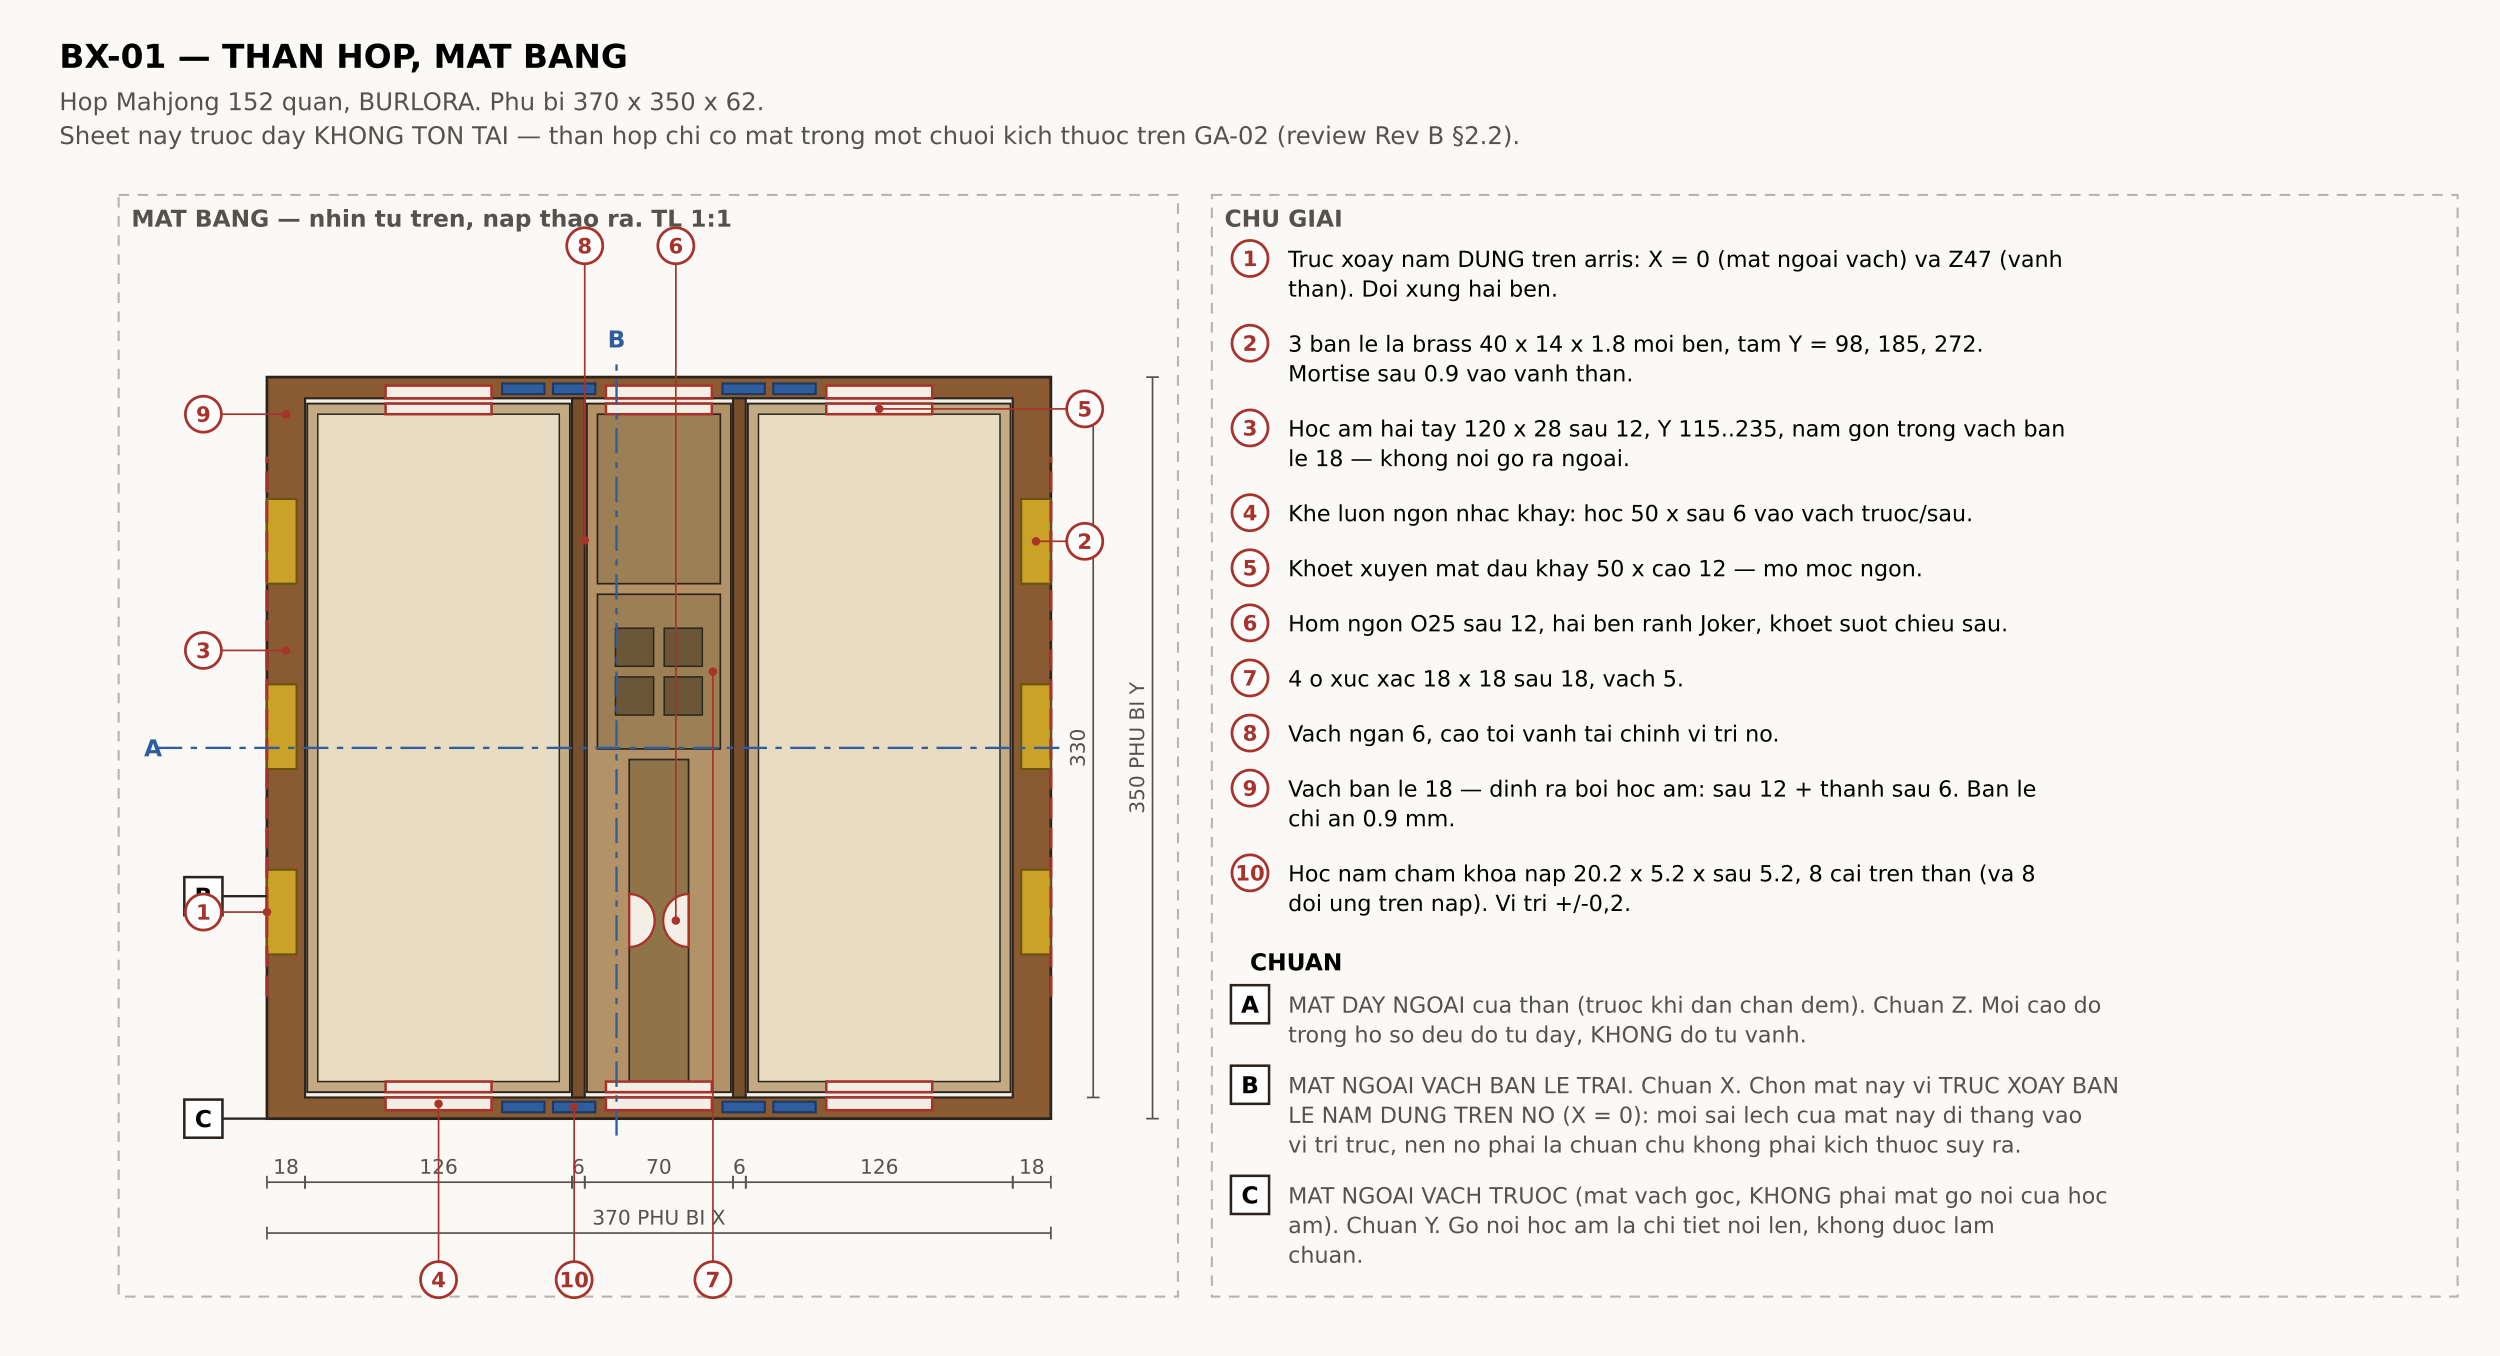
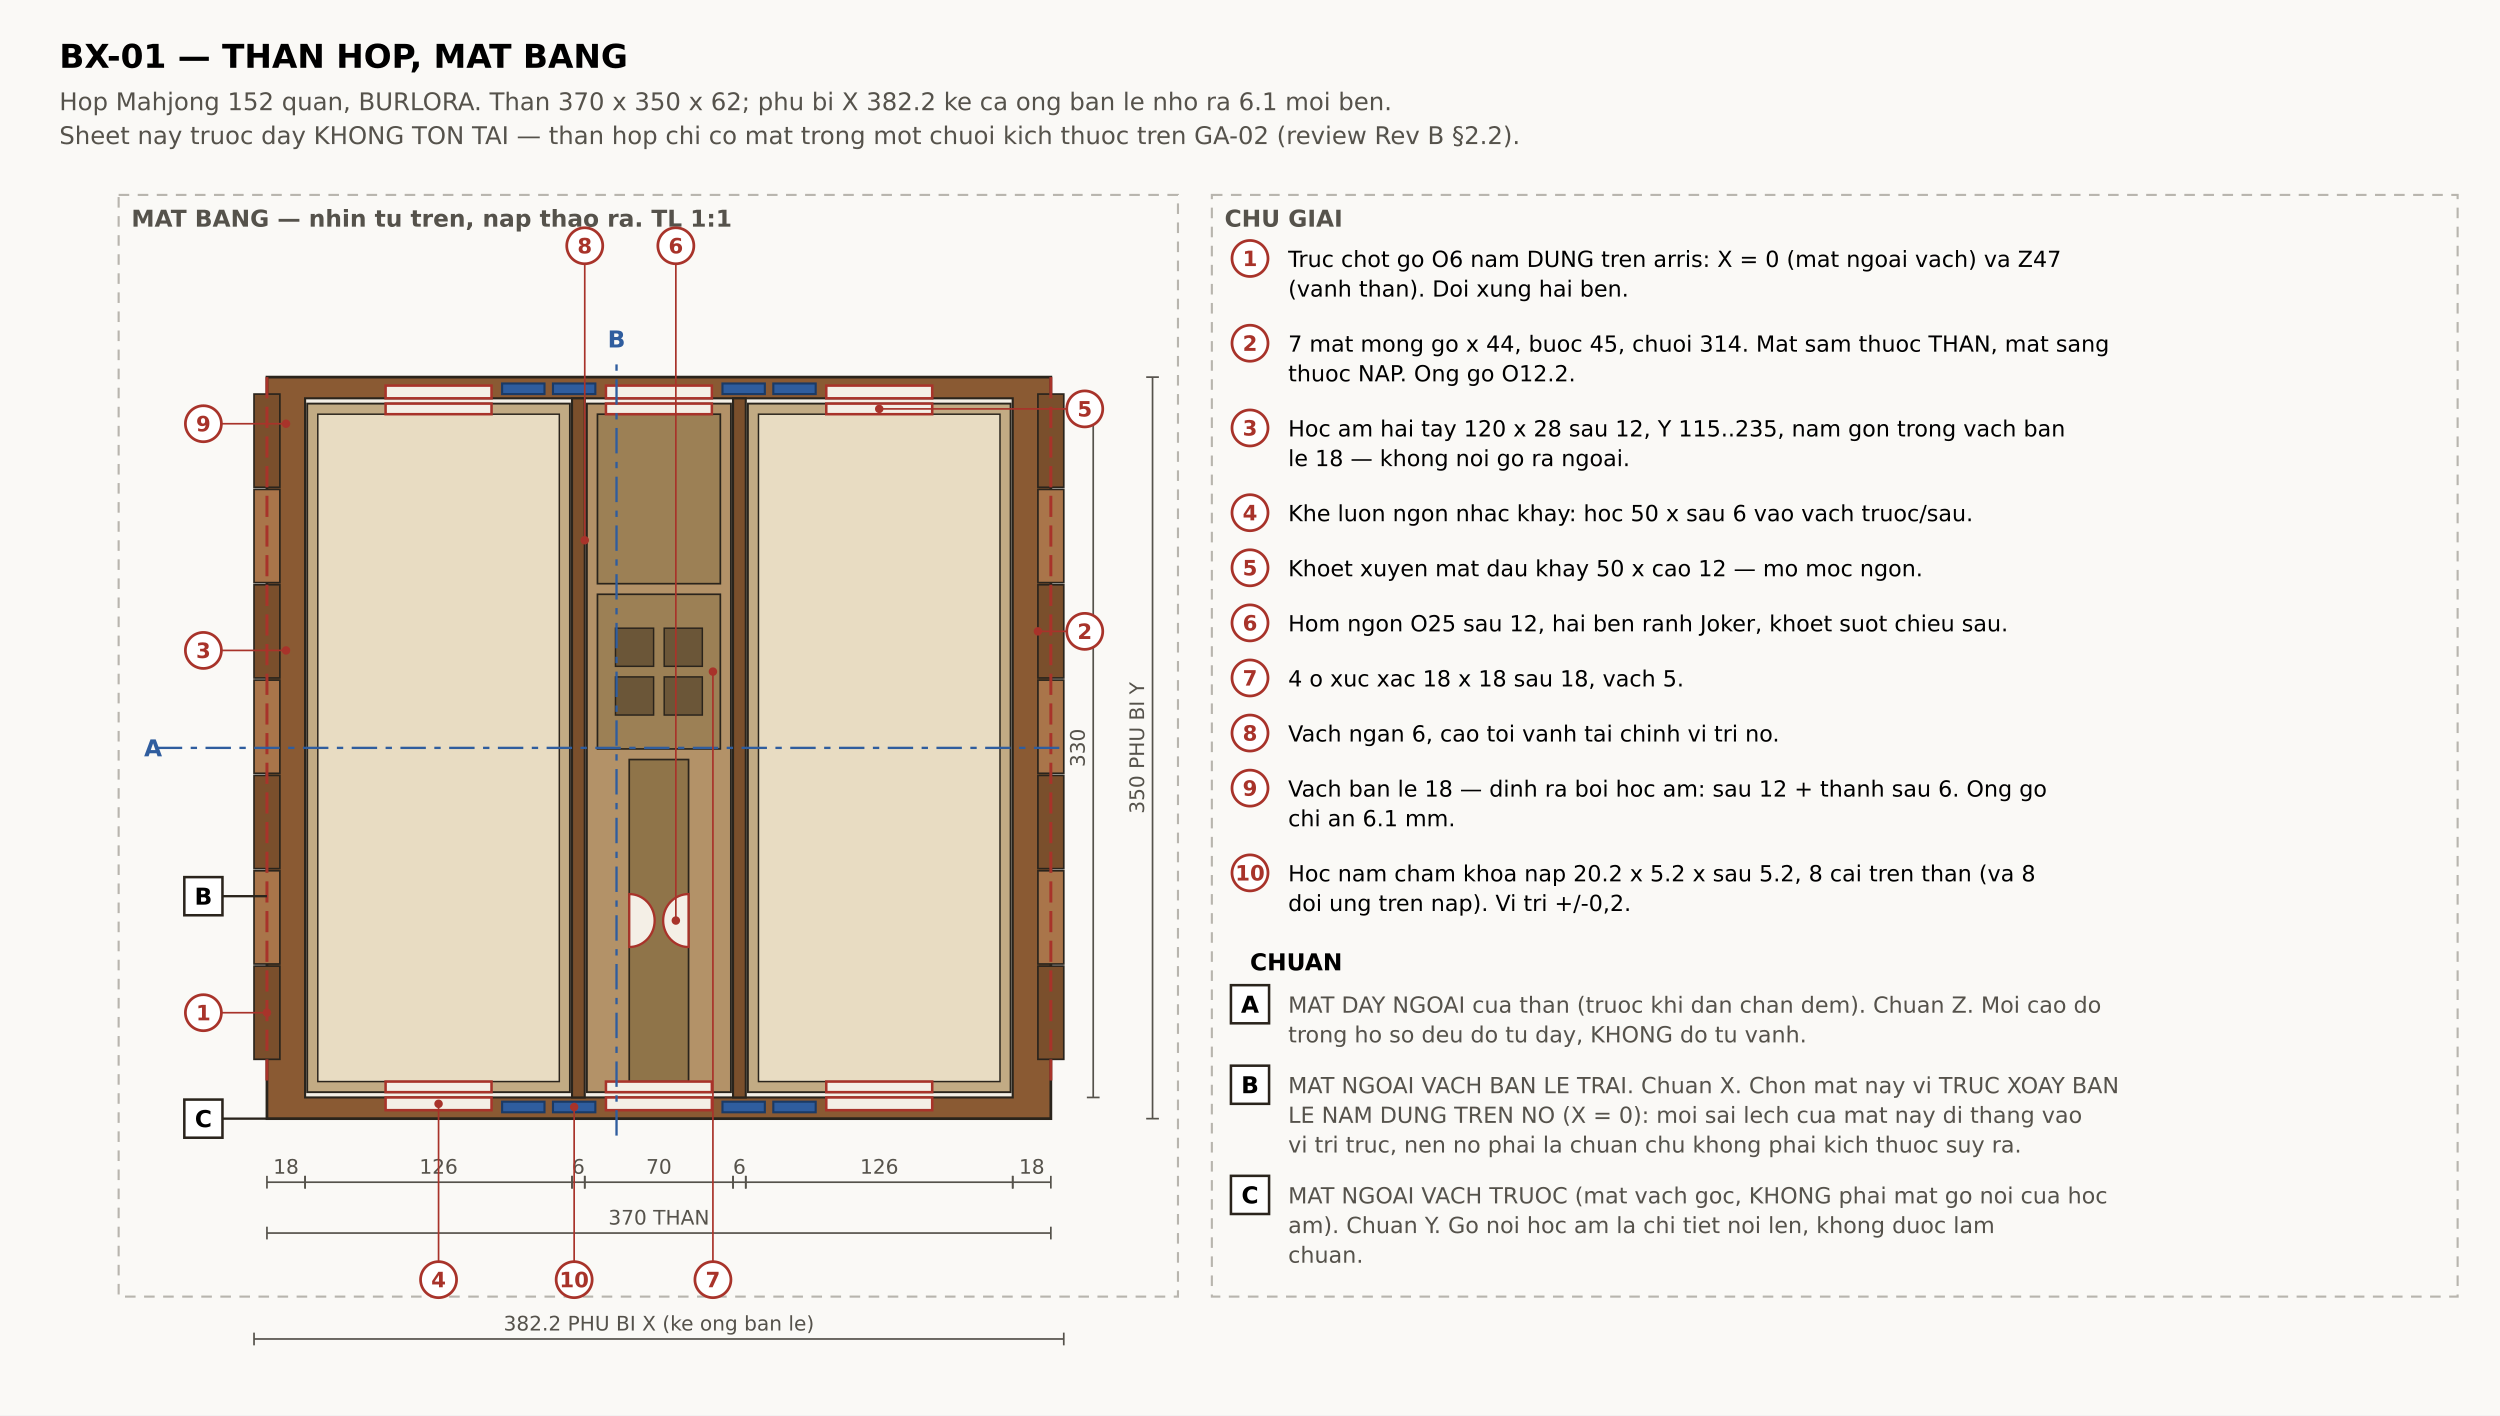
- <svg xmlns="http://www.w3.org/2000/svg" width="1180" height="640" viewBox="0 0 1180 640" font-family="DejaVu Sans" font-size="11.5">
+ <svg xmlns="http://www.w3.org/2000/svg" width="1180" height="668" viewBox="0 0 1180 668" font-family="DejaVu Sans" font-size="11.5">
  <rect width="100%" height="100%" fill="#faf9f6" />
  <text x="28" y="32" font-size="15.5" font-weight="bold">BX-01 — THAN HOP, MAT BANG</text>
-   <text x="28" y="52" fill="#55524b">Hop Mahjong 152 quan, BURLORA. Phu bi 370 x 350 x 62.</text>
+   <text x="28" y="52" fill="#55524b">Hop Mahjong 152 quan, BURLORA. Than 370 x 350 x 62; phu bi X 382.2 ke ca ong ban le nho ra 6.1 moi ben.</text>
  <text x="28" y="68" fill="#55524b">Sheet nay truoc day KHONG TON TAI — than hop chi co mat trong mot chuoi kich thuoc tren GA-02 (review Rev B §2.2).</text>
  <rect x="56" y="92" width="500" height="520" fill="none" stroke="#b8b5ae" stroke-width="1" stroke-dasharray="5,4" />
  <text x="62" y="107" font-size="11" font-weight="bold" fill="#55524b">MAT BANG — nhin tu tren, nap thao ra.  TL 1:1</text>
  <rect x="126.0" y="293.0" width="18.0" height="120.0" fill="#6b4526" stroke="#2a241c" stroke-width="1.0" />
  <rect x="478.0" y="293.0" width="18.0" height="120.0" fill="#6b4526" stroke="#2a241c" stroke-width="1.0" />
  <rect x="126.0" y="178.0" width="370.0" height="350.0" fill="#8a5a33" stroke="#2a241c" stroke-width="1.3" />
  <rect x="144.0" y="188.0" width="334.0" height="330.0" fill="#f4efe6" stroke="#2a241c" stroke-width="1.0" />
  <rect x="270.0" y="188.0" width="6.0" height="330.0" fill="#7a4f2c" stroke="#2a241c" stroke-width="1.0" />
  <rect x="346.0" y="188.0" width="6.0" height="330.0" fill="#7a4f2c" stroke="#2a241c" stroke-width="1.0" />
  <rect x="145.0" y="190.5" width="124.0" height="325.0" fill="#c2ab84" stroke="#2a241c" stroke-width="0.9" />
  <rect x="150.0" y="195.5" width="114.0" height="315.0" fill="#e8dcc2" stroke="#2a241c" stroke-width="0.7" />
  <rect x="353.0" y="190.5" width="124.0" height="325.0" fill="#c2ab84" stroke="#2a241c" stroke-width="0.9" />
  <rect x="358.0" y="195.5" width="114.0" height="315.0" fill="#e8dcc2" stroke="#2a241c" stroke-width="0.7" />
  <rect x="277.0" y="190.5" width="68.0" height="325.0" fill="#b39268" stroke="#2a241c" stroke-width="0.9" />
  <rect x="297.0" y="358.5" width="28.0" height="152.0" fill="#8f7449" stroke="#2a241c" stroke-width="0.8" />
  <rect x="282.0" y="280.5" width="58.0" height="73.0" fill="#9c8055" stroke="#2a241c" stroke-width="0.8" />
  <rect x="282.0" y="195.5" width="58.0" height="80.0" fill="#9c8055" stroke="#2a241c" stroke-width="0.8" />
  <rect x="290.5" y="319.5" width="18.0" height="18.0" fill="#6b5638" stroke="#2a241c" stroke-width="0.7" />
  <rect x="290.5" y="296.5" width="18.0" height="18.0" fill="#6b5638" stroke="#2a241c" stroke-width="0.7" />
  <rect x="313.5" y="319.5" width="18.0" height="18.0" fill="#6b5638" stroke="#2a241c" stroke-width="0.7" />
  <rect x="313.5" y="296.5" width="18.0" height="18.0" fill="#6b5638" stroke="#2a241c" stroke-width="0.7" />
  <path d="M 297.0,447.0 A 12.0,12.5 0 0 0 297.0,422.0 Z" fill="#f4efe6" stroke="#a8332a" stroke-width="1.1" />
  <path d="M 325.0,447.0 A 12.0,12.5 0 0 1 325.0,422.0 Z" fill="#f4efe6" stroke="#a8332a" stroke-width="1.1" />
  <rect x="182.0" y="518.0" width="50.0" height="6.0" fill="#f4efe6" stroke="#a8332a" stroke-width="1.2" />
  <rect x="182.0" y="182.0" width="50.0" height="6.0" fill="#f4efe6" stroke="#a8332a" stroke-width="1.2" />
  <rect x="182.0" y="510.5" width="50.0" height="5.0" fill="#f4efe6" stroke="#a8332a" stroke-width="1.2" />
  <rect x="182.0" y="190.5" width="50.0" height="5.0" fill="#f4efe6" stroke="#a8332a" stroke-width="1.2" />
  <rect x="286.0" y="518.0" width="50.0" height="6.0" fill="#f4efe6" stroke="#a8332a" stroke-width="1.2" />
  <rect x="286.0" y="182.0" width="50.0" height="6.0" fill="#f4efe6" stroke="#a8332a" stroke-width="1.2" />
  <rect x="286.0" y="510.5" width="50.0" height="5.0" fill="#f4efe6" stroke="#a8332a" stroke-width="1.2" />
  <rect x="286.0" y="190.5" width="50.0" height="5.0" fill="#f4efe6" stroke="#a8332a" stroke-width="1.2" />
  <rect x="390.0" y="518.0" width="50.0" height="6.0" fill="#f4efe6" stroke="#a8332a" stroke-width="1.2" />
  <rect x="390.0" y="182.0" width="50.0" height="6.0" fill="#f4efe6" stroke="#a8332a" stroke-width="1.2" />
  <rect x="390.0" y="510.5" width="50.0" height="5.0" fill="#f4efe6" stroke="#a8332a" stroke-width="1.2" />
  <rect x="390.0" y="190.5" width="50.0" height="5.0" fill="#f4efe6" stroke="#a8332a" stroke-width="1.2" />
  <rect x="237.0" y="520.0" width="20.0" height="5.0" fill="#2f5d9e" stroke="#1a3a66" stroke-width="1.0" />
  <rect x="237.0" y="181.0" width="20.0" height="5.0" fill="#2f5d9e" stroke="#1a3a66" stroke-width="1.0" />
  <rect x="261.0" y="520.0" width="20.0" height="5.0" fill="#2f5d9e" stroke="#1a3a66" stroke-width="1.0" />
  <rect x="261.0" y="181.0" width="20.0" height="5.0" fill="#2f5d9e" stroke="#1a3a66" stroke-width="1.0" />
  <rect x="365.0" y="520.0" width="20.0" height="5.0" fill="#2f5d9e" stroke="#1a3a66" stroke-width="1.0" />
  <rect x="365.0" y="181.0" width="20.0" height="5.0" fill="#2f5d9e" stroke="#1a3a66" stroke-width="1.0" />
  <rect x="341.0" y="520.0" width="20.0" height="5.0" fill="#2f5d9e" stroke="#1a3a66" stroke-width="1.0" />
  <rect x="341.0" y="181.0" width="20.0" height="5.0" fill="#2f5d9e" stroke="#1a3a66" stroke-width="1.0" />
-   <rect x="126.0" y="410.5" width="14.0" height="40.0" fill="#c9a227" stroke="#6b5410" stroke-width="1.0" />
-   <rect x="126.0" y="323.0" width="14.0" height="40.0" fill="#c9a227" stroke="#6b5410" stroke-width="1.0" />
-   <rect x="126.0" y="235.5" width="14.0" height="40.0" fill="#c9a227" stroke="#6b5410" stroke-width="1.0" />
-   <path d="M 126.0,470.5 L 126.0,215.5" fill="none" stroke="#a8332a" stroke-width="1.4" stroke-dasharray="10,4" />
-   <rect x="482.0" y="410.5" width="14.0" height="40.0" fill="#c9a227" stroke="#6b5410" stroke-width="1.0" />
-   <rect x="482.0" y="323.0" width="14.0" height="40.0" fill="#c9a227" stroke="#6b5410" stroke-width="1.0" />
-   <rect x="482.0" y="235.5" width="14.0" height="40.0" fill="#c9a227" stroke="#6b5410" stroke-width="1.0" />
-   <path d="M 496.0,470.5 L 496.0,215.5" fill="none" stroke="#a8332a" stroke-width="1.4" stroke-dasharray="10,4" />
+   <rect x="119.9" y="456.0" width="12.2" height="44.0" fill="#7a4f2c" stroke="#2a241c" stroke-width="0.8" />
+   <rect x="119.9" y="411.0" width="12.2" height="44.0" fill="#a9754a" stroke="#2a241c" stroke-width="0.8" />
+   <rect x="119.9" y="366.0" width="12.2" height="44.0" fill="#7a4f2c" stroke="#2a241c" stroke-width="0.8" />
+   <rect x="119.9" y="321.0" width="12.2" height="44.0" fill="#a9754a" stroke="#2a241c" stroke-width="0.8" />
+   <rect x="119.9" y="276.0" width="12.2" height="44.0" fill="#7a4f2c" stroke="#2a241c" stroke-width="0.8" />
+   <rect x="119.9" y="231.0" width="12.2" height="44.0" fill="#a9754a" stroke="#2a241c" stroke-width="0.8" />
+   <rect x="119.9" y="186.0" width="12.2" height="44.0" fill="#7a4f2c" stroke="#2a241c" stroke-width="0.8" />
+   <path d="M 126.0,510.0 L 126.0,176.0" fill="none" stroke="#a8332a" stroke-width="1.4" stroke-dasharray="10,4" />
+   <rect x="489.9" y="456.0" width="12.2" height="44.0" fill="#7a4f2c" stroke="#2a241c" stroke-width="0.8" />
+   <rect x="489.9" y="411.0" width="12.2" height="44.0" fill="#a9754a" stroke="#2a241c" stroke-width="0.8" />
+   <rect x="489.9" y="366.0" width="12.2" height="44.0" fill="#7a4f2c" stroke="#2a241c" stroke-width="0.8" />
+   <rect x="489.9" y="321.0" width="12.2" height="44.0" fill="#a9754a" stroke="#2a241c" stroke-width="0.8" />
+   <rect x="489.9" y="276.0" width="12.2" height="44.0" fill="#7a4f2c" stroke="#2a241c" stroke-width="0.8" />
+   <rect x="489.9" y="231.0" width="12.2" height="44.0" fill="#a9754a" stroke="#2a241c" stroke-width="0.8" />
+   <rect x="489.9" y="186.0" width="12.2" height="44.0" fill="#7a4f2c" stroke="#2a241c" stroke-width="0.8" />
+   <path d="M 496.0,510.0 L 496.0,176.0" fill="none" stroke="#a8332a" stroke-width="1.4" stroke-dasharray="10,4" />
  <line x1="126.0" y1="558.0" x2="144.0" y2="558.0" stroke="#55524b" stroke-width="0.8" />
  <line x1="126.0" y1="555.0" x2="126.0" y2="561.0" stroke="#55524b" stroke-width="0.8" />
  <line x1="144.0" y1="555.0" x2="144.0" y2="561.0" stroke="#55524b" stroke-width="0.8" />
  <text x="135.0" y="554.0" text-anchor="middle" font-size="9.5" fill="#55524b">18</text>
  <line x1="144.0" y1="558.0" x2="270.0" y2="558.0" stroke="#55524b" stroke-width="0.8" />
  <line x1="144.0" y1="555.0" x2="144.0" y2="561.0" stroke="#55524b" stroke-width="0.8" />
  <line x1="270.0" y1="555.0" x2="270.0" y2="561.0" stroke="#55524b" stroke-width="0.8" />
  <text x="207.0" y="554.0" text-anchor="middle" font-size="9.5" fill="#55524b">126</text>
  <line x1="270.0" y1="558.0" x2="276.0" y2="558.0" stroke="#55524b" stroke-width="0.8" />
  <line x1="270.0" y1="555.0" x2="270.0" y2="561.0" stroke="#55524b" stroke-width="0.8" />
  <line x1="276.0" y1="555.0" x2="276.0" y2="561.0" stroke="#55524b" stroke-width="0.8" />
  <text x="273.0" y="554.0" text-anchor="middle" font-size="9.5" fill="#55524b">6</text>
  <line x1="276.0" y1="558.0" x2="346.0" y2="558.0" stroke="#55524b" stroke-width="0.8" />
  <line x1="276.0" y1="555.0" x2="276.0" y2="561.0" stroke="#55524b" stroke-width="0.8" />
  <line x1="346.0" y1="555.0" x2="346.0" y2="561.0" stroke="#55524b" stroke-width="0.8" />
  <text x="311.0" y="554.0" text-anchor="middle" font-size="9.5" fill="#55524b">70</text>
  <line x1="346.0" y1="558.0" x2="352.0" y2="558.0" stroke="#55524b" stroke-width="0.8" />
  <line x1="346.0" y1="555.0" x2="346.0" y2="561.0" stroke="#55524b" stroke-width="0.8" />
  <line x1="352.0" y1="555.0" x2="352.0" y2="561.0" stroke="#55524b" stroke-width="0.8" />
  <text x="349.0" y="554.0" text-anchor="middle" font-size="9.5" fill="#55524b">6</text>
  <line x1="352.0" y1="558.0" x2="478.0" y2="558.0" stroke="#55524b" stroke-width="0.8" />
  <line x1="352.0" y1="555.0" x2="352.0" y2="561.0" stroke="#55524b" stroke-width="0.8" />
  <line x1="478.0" y1="555.0" x2="478.0" y2="561.0" stroke="#55524b" stroke-width="0.8" />
  <text x="415.0" y="554.0" text-anchor="middle" font-size="9.5" fill="#55524b">126</text>
  <line x1="478.0" y1="558.0" x2="496.0" y2="558.0" stroke="#55524b" stroke-width="0.8" />
  <line x1="478.0" y1="555.0" x2="478.0" y2="561.0" stroke="#55524b" stroke-width="0.8" />
  <line x1="496.0" y1="555.0" x2="496.0" y2="561.0" stroke="#55524b" stroke-width="0.8" />
  <text x="487.0" y="554.0" text-anchor="middle" font-size="9.5" fill="#55524b">18</text>
  <line x1="126.0" y1="582.0" x2="496.0" y2="582.0" stroke="#55524b" stroke-width="0.8" />
  <line x1="126.0" y1="579.0" x2="126.0" y2="585.0" stroke="#55524b" stroke-width="0.8" />
  <line x1="496.0" y1="579.0" x2="496.0" y2="585.0" stroke="#55524b" stroke-width="0.8" />
-   <text x="311.0" y="578.0" text-anchor="middle" font-size="9.5" fill="#55524b">370  PHU BI X</text>
+   <text x="311.0" y="578.0" text-anchor="middle" font-size="9.5" fill="#55524b">370  THAN</text>
+   <line x1="119.9" y1="632.0" x2="502.1" y2="632.0" stroke="#55524b" stroke-width="0.8" />
+   <line x1="119.9" y1="629.0" x2="119.9" y2="635.0" stroke="#55524b" stroke-width="0.8" />
+   <line x1="502.1" y1="629.0" x2="502.1" y2="635.0" stroke="#55524b" stroke-width="0.8" />
+   <text x="311.0" y="628.0" text-anchor="middle" font-size="9.5" fill="#55524b">382.2  PHU BI X (ke ong ban le)</text>
  <line x1="516.0" y1="518.0" x2="516.0" y2="188.0" stroke="#55524b" stroke-width="0.8" />
  <line x1="513.0" y1="518.0" x2="519.0" y2="518.0" stroke="#55524b" stroke-width="0.8" />
  <line x1="513.0" y1="188.0" x2="519.0" y2="188.0" stroke="#55524b" stroke-width="0.8" />
  <text x="512.0" y="353.0" fill="#55524b" font-size="9.5" text-anchor="middle" transform="rotate(-90 512.0 353.0)">330</text>
  <line x1="544.0" y1="528.0" x2="544.0" y2="178.0" stroke="#55524b" stroke-width="0.8" />
  <line x1="541.0" y1="528.0" x2="547.0" y2="528.0" stroke="#55524b" stroke-width="0.8" />
  <line x1="541.0" y1="178.0" x2="547.0" y2="178.0" stroke="#55524b" stroke-width="0.8" />
  <text x="540.0" y="353.0" fill="#55524b" font-size="9.5" text-anchor="middle" transform="rotate(-90 540.0 353.0)">350  PHU BI Y</text>
  <line x1="96.0" y1="423.0" x2="126.0" y2="423.0" stroke="#2a241c" stroke-width="1.1" />
  <rect x="87.0" y="414.0" width="18" height="18" fill="#fff" stroke="#2a241c" stroke-width="1.2" />
  <text x="96.0" y="427.0" text-anchor="middle" font-size="11" font-weight="bold">B</text>
  <line x1="96.0" y1="528.0" x2="126.0" y2="528.0" stroke="#2a241c" stroke-width="1.1" />
  <rect x="87.0" y="519.0" width="18" height="18" fill="#fff" stroke="#2a241c" stroke-width="1.2" />
  <text x="96.0" y="532.0" text-anchor="middle" font-size="11" font-weight="bold">C</text>
  <path d="M 74.0,353.0 L 502.0,353.0" fill="none" stroke="#2f5d9e" stroke-width="1.1" stroke-dasharray="12,4,3,4" />
  <text x="68.0" y="357.0" font-size="11" font-weight="bold" fill="#2f5d9e">A</text>
  <path d="M 291.0,536.0 L 291.0,170.0" fill="none" stroke="#2f5d9e" stroke-width="1.1" stroke-dasharray="12,4,3,4" />
  <text x="291.0" y="164.0" font-size="11" font-weight="bold" fill="#2f5d9e" text-anchor="middle">B</text>
-   <line x1="96.0" y1="430.5" x2="126.0" y2="430.5" stroke="#a8332a" stroke-width="0.8" />
-   <circle cx="126.0" cy="430.5" r="2" fill="#a8332a" />
-   <circle cx="96.0" cy="430.5" r="8.5" fill="#fff" stroke="#a8332a" stroke-width="1.3" />
-   <text x="96.0" y="434.1" text-anchor="middle" font-size="10" font-weight="bold" fill="#a8332a">1</text>
-   <line x1="512.0" y1="255.5" x2="489.0" y2="255.5" stroke="#a8332a" stroke-width="0.8" />
-   <circle cx="489.0" cy="255.5" r="2" fill="#a8332a" />
-   <circle cx="512.0" cy="255.5" r="8.5" fill="#fff" stroke="#a8332a" stroke-width="1.3" />
-   <text x="512.0" y="259.1" text-anchor="middle" font-size="10" font-weight="bold" fill="#a8332a">2</text>
+   <line x1="96.0" y1="478.0" x2="126.0" y2="478.0" stroke="#a8332a" stroke-width="0.8" />
+   <circle cx="126.0" cy="478.0" r="2" fill="#a8332a" />
+   <circle cx="96.0" cy="478.0" r="8.5" fill="#fff" stroke="#a8332a" stroke-width="1.3" />
+   <text x="96.0" y="481.6" text-anchor="middle" font-size="10" font-weight="bold" fill="#a8332a">1</text>
+   <line x1="512.0" y1="298.0" x2="489.9" y2="298.0" stroke="#a8332a" stroke-width="0.8" />
+   <circle cx="489.9" cy="298.0" r="2" fill="#a8332a" />
+   <circle cx="512.0" cy="298.0" r="8.5" fill="#fff" stroke="#a8332a" stroke-width="1.3" />
+   <text x="512.0" y="301.6" text-anchor="middle" font-size="10" font-weight="bold" fill="#a8332a">2</text>
  <line x1="96.0" y1="307.0" x2="135.0" y2="307.0" stroke="#a8332a" stroke-width="0.8" />
  <circle cx="135.0" cy="307.0" r="2" fill="#a8332a" />
  <circle cx="96.0" cy="307.0" r="8.5" fill="#fff" stroke="#a8332a" stroke-width="1.3" />
  <text x="96.0" y="310.6" text-anchor="middle" font-size="10" font-weight="bold" fill="#a8332a">3</text>
  <line x1="207.0" y1="604.0" x2="207.0" y2="521.0" stroke="#a8332a" stroke-width="0.8" />
  <circle cx="207.0" cy="521.0" r="2" fill="#a8332a" />
  <circle cx="207.0" cy="604.0" r="8.5" fill="#fff" stroke="#a8332a" stroke-width="1.3" />
  <text x="207.0" y="607.6" text-anchor="middle" font-size="10" font-weight="bold" fill="#a8332a">4</text>
  <line x1="512.0" y1="193.0" x2="415.0" y2="193.0" stroke="#a8332a" stroke-width="0.8" />
  <circle cx="415.0" cy="193.0" r="2" fill="#a8332a" />
  <circle cx="512.0" cy="193.0" r="8.5" fill="#fff" stroke="#a8332a" stroke-width="1.3" />
  <text x="512.0" y="196.6" text-anchor="middle" font-size="10" font-weight="bold" fill="#a8332a">5</text>
  <line x1="319.0" y1="116.0" x2="319.0" y2="434.5" stroke="#a8332a" stroke-width="0.8" />
  <circle cx="319.0" cy="434.5" r="2" fill="#a8332a" />
  <circle cx="319.0" cy="116.0" r="8.5" fill="#fff" stroke="#a8332a" stroke-width="1.3" />
  <text x="319.0" y="119.6" text-anchor="middle" font-size="10" font-weight="bold" fill="#a8332a">6</text>
  <line x1="336.5" y1="604.0" x2="336.5" y2="317.0" stroke="#a8332a" stroke-width="0.8" />
  <circle cx="336.5" cy="317.0" r="2" fill="#a8332a" />
  <circle cx="336.5" cy="604.0" r="8.5" fill="#fff" stroke="#a8332a" stroke-width="1.3" />
  <text x="336.5" y="607.6" text-anchor="middle" font-size="10" font-weight="bold" fill="#a8332a">7</text>
  <line x1="276.0" y1="116.0" x2="276.0" y2="255.0" stroke="#a8332a" stroke-width="0.8" />
  <circle cx="276.0" cy="255.0" r="2" fill="#a8332a" />
  <circle cx="276.0" cy="116.0" r="8.5" fill="#fff" stroke="#a8332a" stroke-width="1.3" />
  <text x="276.0" y="119.6" text-anchor="middle" font-size="10" font-weight="bold" fill="#a8332a">8</text>
-   <line x1="96.0" y1="195.5" x2="135.0" y2="195.5" stroke="#a8332a" stroke-width="0.8" />
-   <circle cx="135.0" cy="195.5" r="2" fill="#a8332a" />
-   <circle cx="96.0" cy="195.5" r="8.5" fill="#fff" stroke="#a8332a" stroke-width="1.3" />
-   <text x="96.0" y="199.1" text-anchor="middle" font-size="10" font-weight="bold" fill="#a8332a">9</text>
+   <line x1="96.0" y1="200.0" x2="135.0" y2="200.0" stroke="#a8332a" stroke-width="0.8" />
+   <circle cx="135.0" cy="200.0" r="2" fill="#a8332a" />
+   <circle cx="96.0" cy="200.0" r="8.5" fill="#fff" stroke="#a8332a" stroke-width="1.3" />
+   <text x="96.0" y="203.6" text-anchor="middle" font-size="10" font-weight="bold" fill="#a8332a">9</text>
  <line x1="271.0" y1="604.0" x2="271.0" y2="522.5" stroke="#a8332a" stroke-width="0.8" />
  <circle cx="271.0" cy="522.5" r="2" fill="#a8332a" />
  <circle cx="271.0" cy="604.0" r="8.5" fill="#fff" stroke="#a8332a" stroke-width="1.3" />
  <text x="271.0" y="607.6" text-anchor="middle" font-size="10" font-weight="bold" fill="#a8332a">10</text>
  <rect x="572" y="92" width="588" height="520" fill="none" stroke="#b8b5ae" stroke-width="1" stroke-dasharray="5,4" />
  <text x="578" y="107" font-size="11" font-weight="bold" fill="#55524b">CHU GIAI</text>
  <circle cx="590.0" cy="122.0" r="8.5" fill="#fff" stroke="#a8332a" stroke-width="1.3" />
  <text x="590.0" y="125.6" text-anchor="middle" font-size="10" font-weight="bold" fill="#a8332a">1</text>
-   <text x="608" y="126" font-size="10.5">Truc xoay nam DUNG tren arris: X = 0 (mat ngoai vach) va Z47 (vanh</text>
-   <text x="608" y="140" font-size="10.5">than). Doi xung hai ben.</text>
+   <text x="608" y="126" font-size="10.5">Truc chot go O6 nam DUNG tren arris: X = 0 (mat ngoai vach) va Z47</text>
+   <text x="608" y="140" font-size="10.5">(vanh than). Doi xung hai ben.</text>
  <circle cx="590.0" cy="162.0" r="8.5" fill="#fff" stroke="#a8332a" stroke-width="1.3" />
  <text x="590.0" y="165.6" text-anchor="middle" font-size="10" font-weight="bold" fill="#a8332a">2</text>
-   <text x="608" y="166" font-size="10.5">3 ban le la brass 40 x 14 x 1.8 moi ben, tam Y = 98, 185, 272.</text>
-   <text x="608" y="180" font-size="10.5">Mortise sau 0.9 vao vanh than.</text>
+   <text x="608" y="166" font-size="10.5">7 mat mong go x 44, buoc 45, chuoi 314. Mat sam thuoc THAN, mat sang</text>
+   <text x="608" y="180" font-size="10.5">thuoc NAP. Ong go O12.2.</text>
  <circle cx="590.0" cy="202.0" r="8.5" fill="#fff" stroke="#a8332a" stroke-width="1.3" />
  <text x="590.0" y="205.6" text-anchor="middle" font-size="10" font-weight="bold" fill="#a8332a">3</text>
  <text x="608" y="206" font-size="10.5">Hoc am hai tay 120 x 28 sau 12, Y 115..235, nam gon trong vach ban</text>
  <text x="608" y="220" font-size="10.5">le 18 — khong noi go ra ngoai.</text>
  <circle cx="590.0" cy="242.0" r="8.5" fill="#fff" stroke="#a8332a" stroke-width="1.3" />
  <text x="590.0" y="245.6" text-anchor="middle" font-size="10" font-weight="bold" fill="#a8332a">4</text>
  <text x="608" y="246" font-size="10.5">Khe luon ngon nhac khay: hoc 50 x sau 6 vao vach truoc/sau.</text>
  <circle cx="590.0" cy="268.0" r="8.5" fill="#fff" stroke="#a8332a" stroke-width="1.3" />
  <text x="590.0" y="271.6" text-anchor="middle" font-size="10" font-weight="bold" fill="#a8332a">5</text>
  <text x="608" y="272" font-size="10.5">Khoet xuyen mat dau khay 50 x cao 12 — mo moc ngon.</text>
  <circle cx="590.0" cy="294.0" r="8.5" fill="#fff" stroke="#a8332a" stroke-width="1.3" />
  <text x="590.0" y="297.6" text-anchor="middle" font-size="10" font-weight="bold" fill="#a8332a">6</text>
  <text x="608" y="298" font-size="10.5">Hom ngon O25 sau 12, hai ben ranh Joker, khoet suot chieu sau.</text>
  <circle cx="590.0" cy="320.0" r="8.5" fill="#fff" stroke="#a8332a" stroke-width="1.3" />
  <text x="590.0" y="323.6" text-anchor="middle" font-size="10" font-weight="bold" fill="#a8332a">7</text>
  <text x="608" y="324" font-size="10.5">4 o xuc xac 18 x 18 sau 18, vach 5.</text>
  <circle cx="590.0" cy="346.0" r="8.5" fill="#fff" stroke="#a8332a" stroke-width="1.3" />
  <text x="590.0" y="349.6" text-anchor="middle" font-size="10" font-weight="bold" fill="#a8332a">8</text>
  <text x="608" y="350" font-size="10.5">Vach ngan 6, cao toi vanh tai chinh vi tri no.</text>
  <circle cx="590.0" cy="372.0" r="8.5" fill="#fff" stroke="#a8332a" stroke-width="1.3" />
  <text x="590.0" y="375.6" text-anchor="middle" font-size="10" font-weight="bold" fill="#a8332a">9</text>
-   <text x="608" y="376" font-size="10.5">Vach ban le 18 — dinh ra boi hoc am: sau 12 + thanh sau 6. Ban le</text>
-   <text x="608" y="390" font-size="10.5">chi an 0.9 mm.</text>
+   <text x="608" y="376" font-size="10.5">Vach ban le 18 — dinh ra boi hoc am: sau 12 + thanh sau 6. Ong go</text>
+   <text x="608" y="390" font-size="10.5">chi an 6.1 mm.</text>
  <circle cx="590.0" cy="412.0" r="8.5" fill="#fff" stroke="#a8332a" stroke-width="1.3" />
  <text x="590.0" y="415.6" text-anchor="middle" font-size="10" font-weight="bold" fill="#a8332a">10</text>
  <text x="608" y="416" font-size="10.5">Hoc nam cham khoa nap 20.2 x 5.2 x sau 5.2, 8 cai tren than (va 8</text>
  <text x="608" y="430" font-size="10.5">doi ung tren nap). Vi tri +/-0,2.</text>
  <text x="590" y="458" font-size="11" font-weight="bold">CHUAN</text>
  <rect x="581" y="465" width="18" height="18" fill="#fff" stroke="#2a241c" stroke-width="1.2" />
  <text x="590" y="478" text-anchor="middle" font-size="11" font-weight="bold">A</text>
  <text x="608" y="478" font-size="10.5" fill="#55524b">MAT DAY NGOAI cua than (truoc khi dan chan dem). Chuan Z. Moi cao do</text>
  <text x="608" y="492" font-size="10.5" fill="#55524b">trong ho so deu do tu day, KHONG do tu vanh.</text>
  <rect x="581" y="503" width="18" height="18" fill="#fff" stroke="#2a241c" stroke-width="1.2" />
  <text x="590" y="516" text-anchor="middle" font-size="11" font-weight="bold">B</text>
  <text x="608" y="516" font-size="10.5" fill="#55524b">MAT NGOAI VACH BAN LE TRAI. Chuan X. Chon mat nay vi TRUC XOAY BAN</text>
  <text x="608" y="530" font-size="10.5" fill="#55524b">LE NAM DUNG TREN NO (X = 0): moi sai lech cua mat nay di thang vao</text>
  <text x="608" y="544" font-size="10.5" fill="#55524b">vi tri truc, nen no phai la chuan chu khong phai kich thuoc suy ra.</text>
  <rect x="581" y="555" width="18" height="18" fill="#fff" stroke="#2a241c" stroke-width="1.2" />
  <text x="590" y="568" text-anchor="middle" font-size="11" font-weight="bold">C</text>
  <text x="608" y="568" font-size="10.5" fill="#55524b">MAT NGOAI VACH TRUOC (mat vach goc, KHONG phai mat go noi cua hoc</text>
  <text x="608" y="582" font-size="10.5" fill="#55524b">am). Chuan Y. Go noi hoc am la chi tiet noi len, khong duoc lam</text>
  <text x="608" y="596" font-size="10.5" fill="#55524b">chuan.</text>
</svg>
